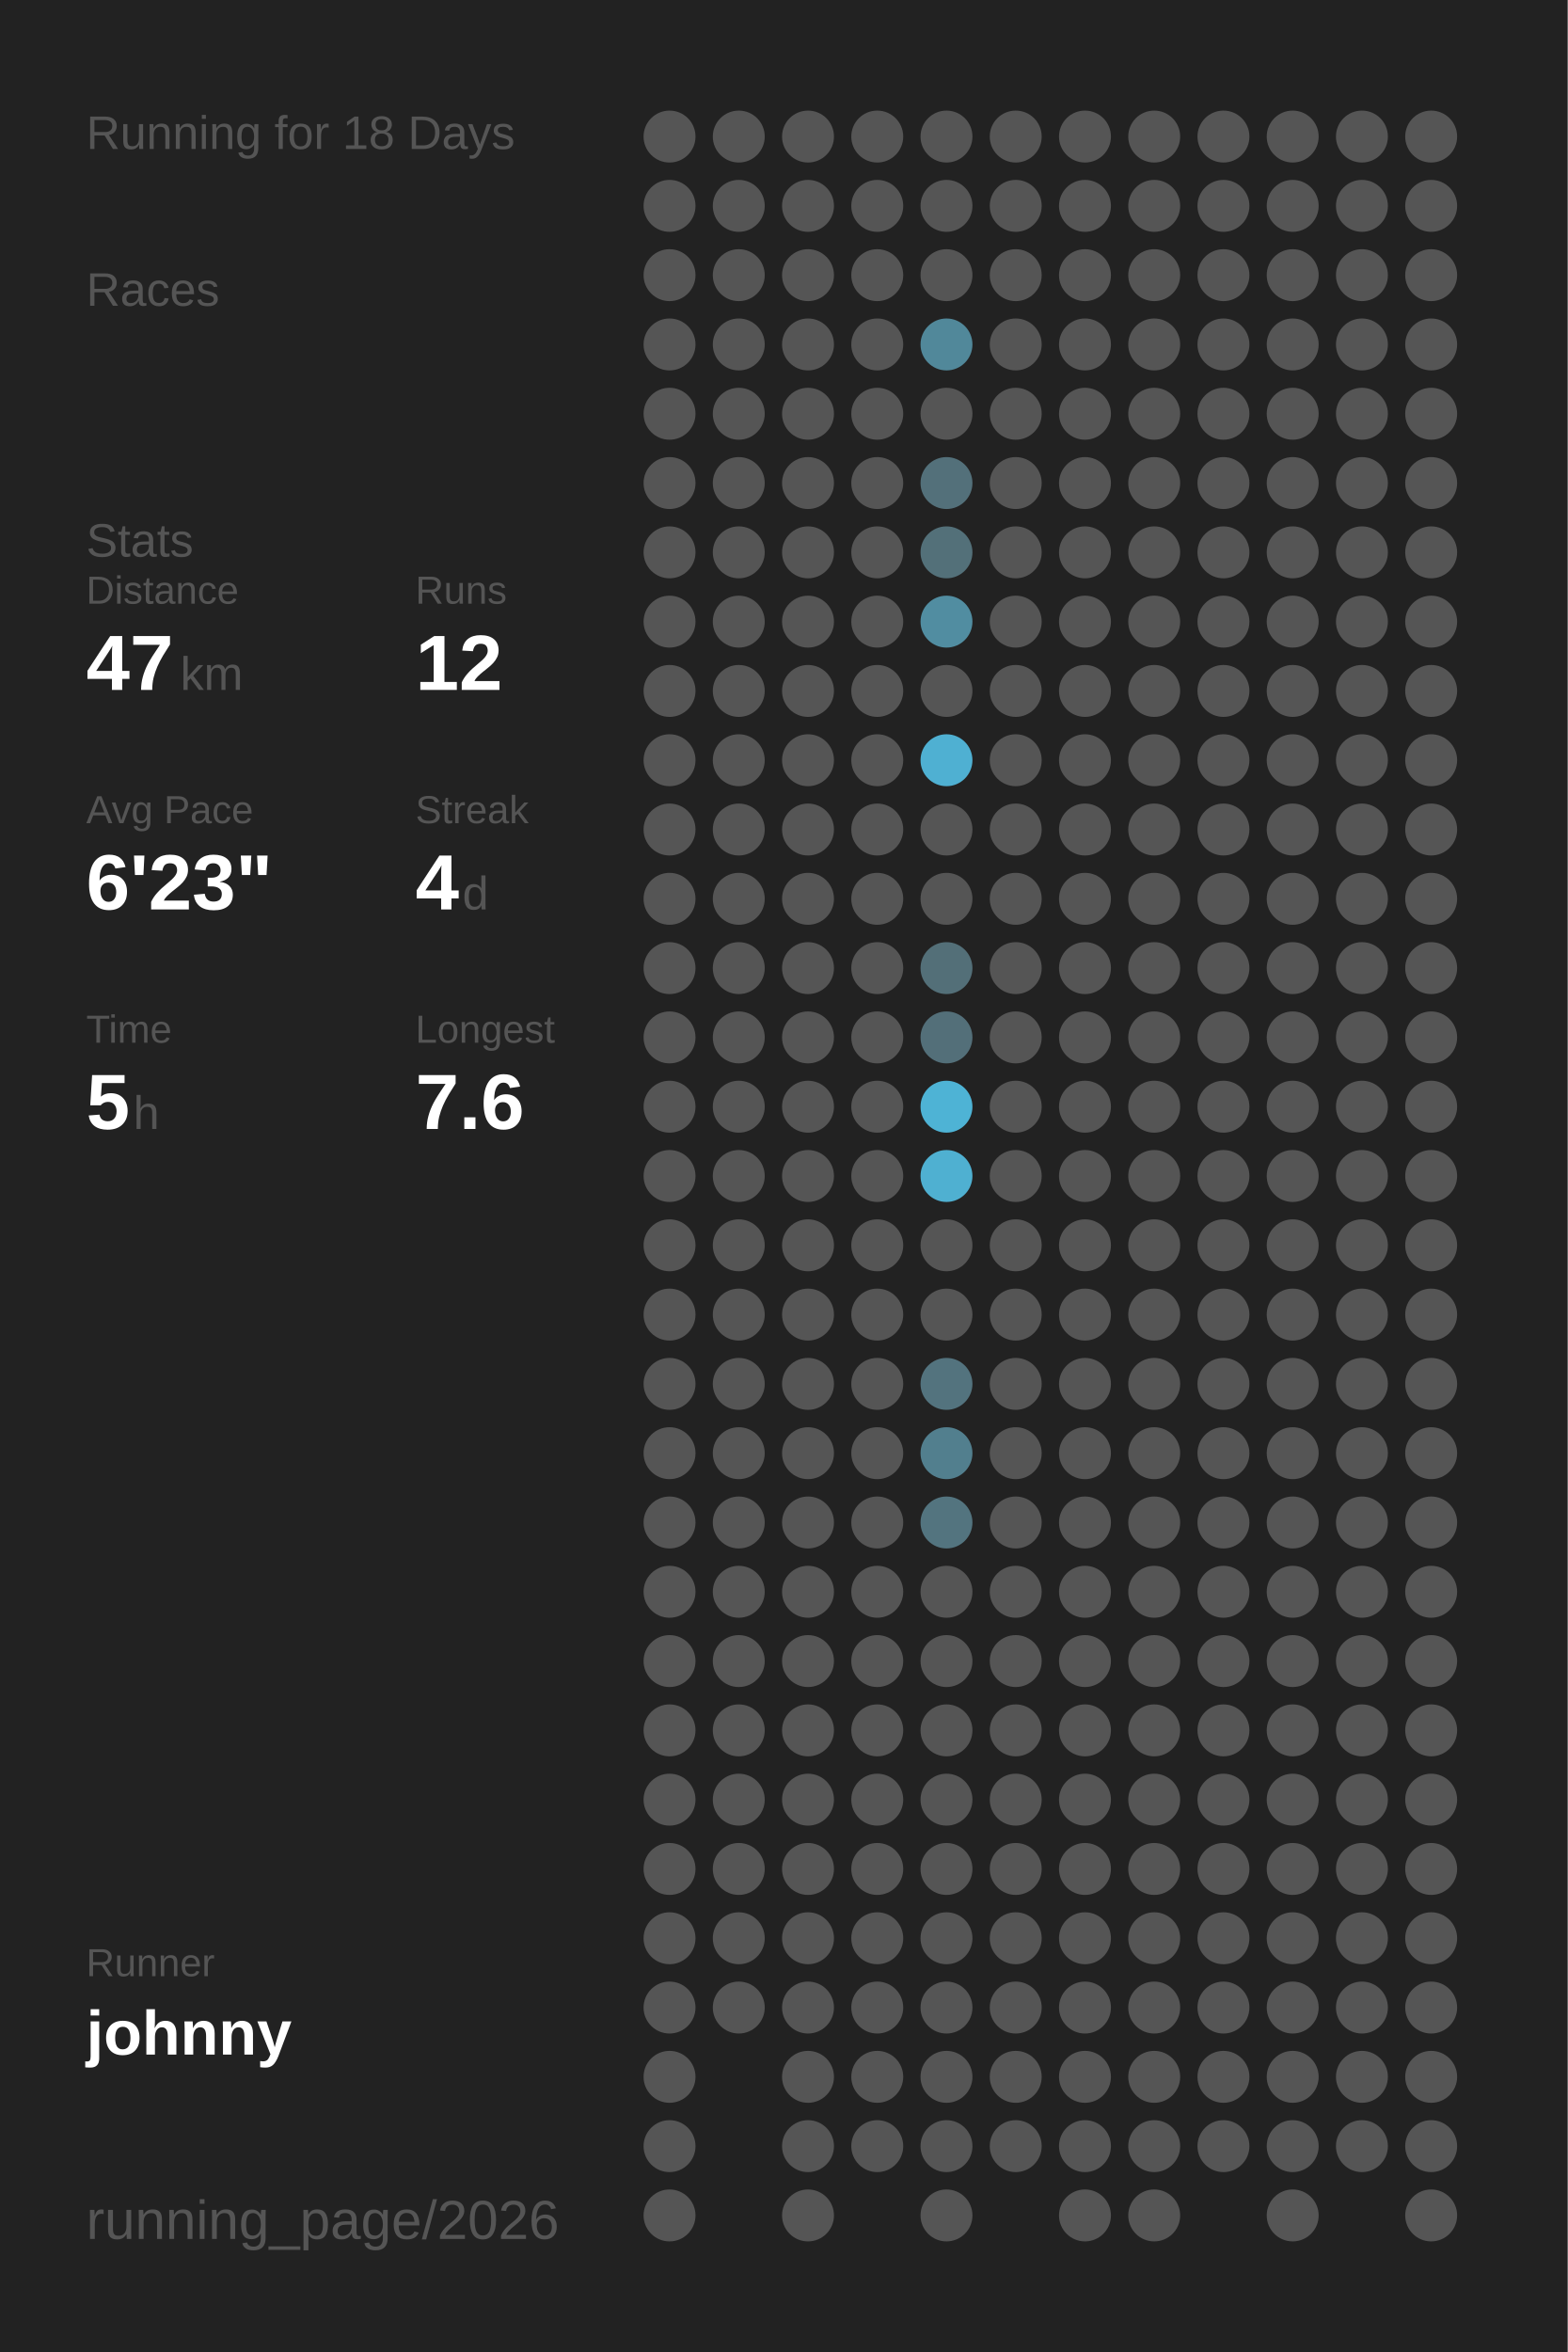
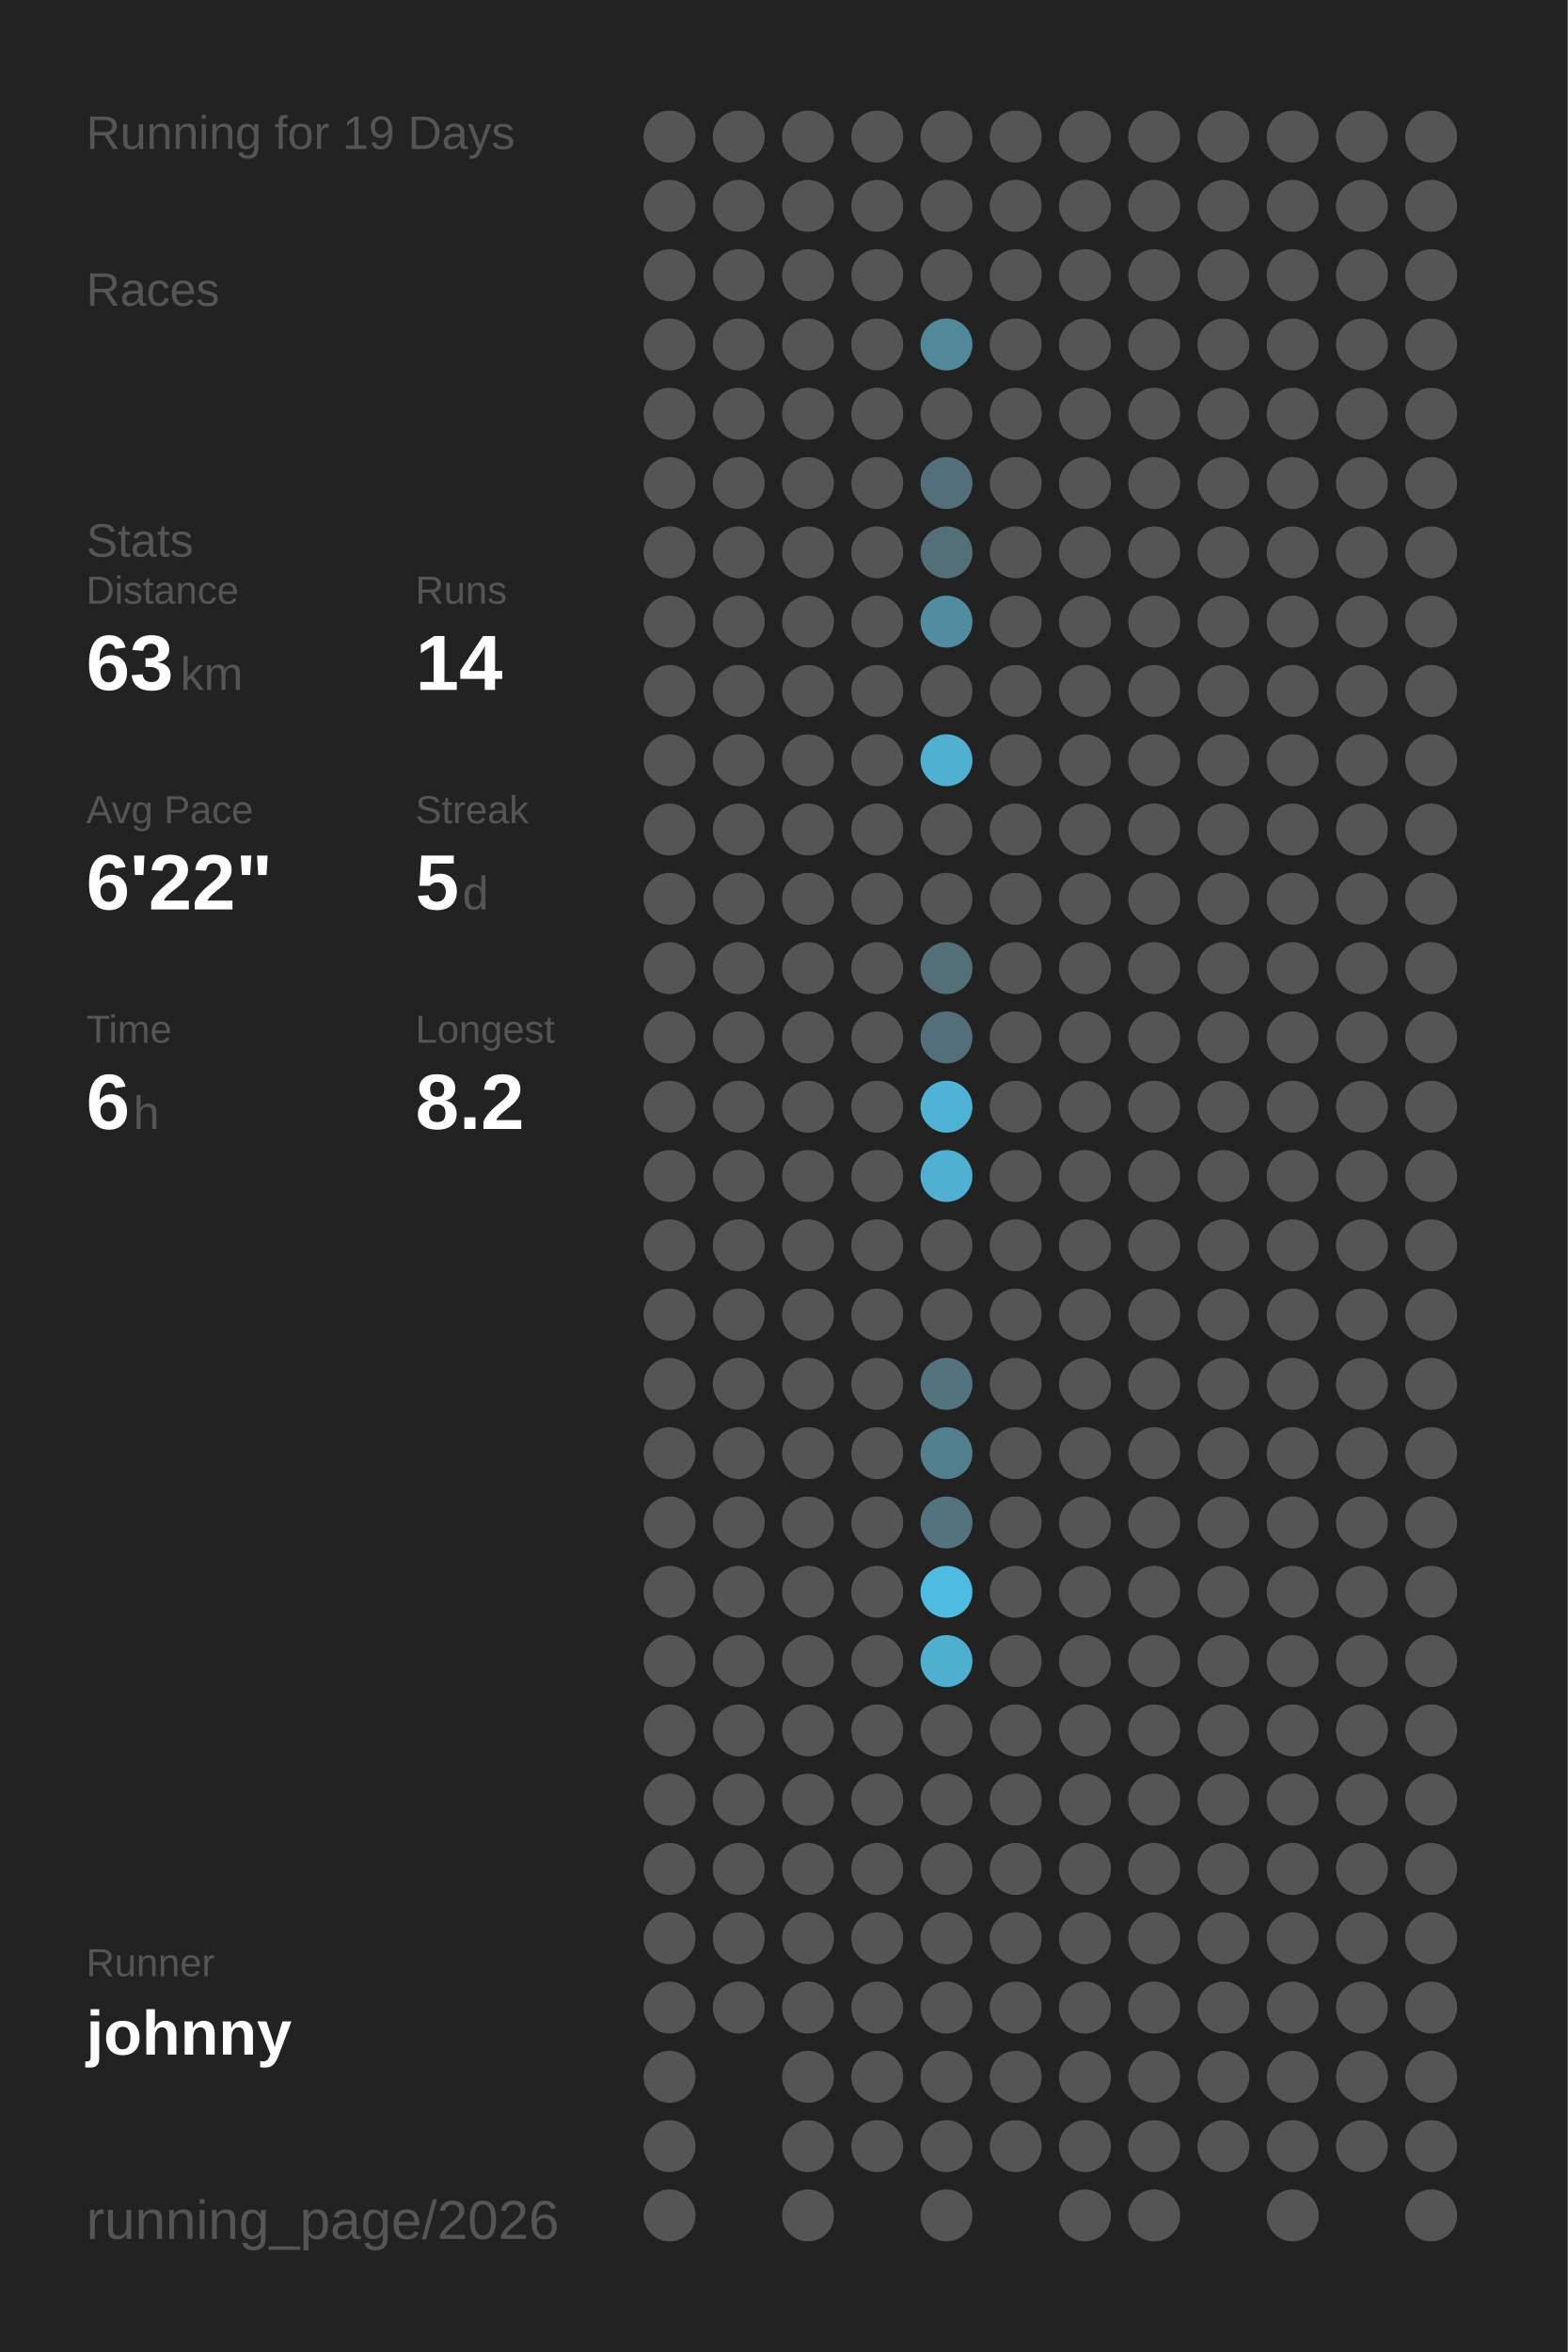
<svg xmlns="http://www.w3.org/2000/svg" baseProfile="full" height="300mm" version="1.1" viewBox="0,0,200,300" width="200mm">
  <defs />
  <rect fill="#222222" height="300" width="200" x="0" y="0" />
-   <text fill="#555555" style="font-size:6px; font-family:Arial;" x="11" y="19">Running for 18 Days</text>
+   <text fill="#555555" style="font-size:6px; font-family:Arial;" x="11" y="19">Running for 19 Days</text>
  <text fill="#555555" style="font-size:6px; font-family:Arial;" x="11" y="39">Races</text>
  <text fill="#555555" style="font-size:6px; font-family:Arial;" x="11" y="71">Stats</text>
  <text fill="#555555" style="font-size:5px; font-family:Arial;" x="11" y="77">Distance</text>
-   <text fill="#FFFFFF" style="font-size:10px; font-family:Arial; font-weight:bold;" x="11" y="88">47</text>
+   <text fill="#FFFFFF" style="font-size:10px; font-family:Arial; font-weight:bold;" x="11" y="88">63</text>
  <text fill="#555555" style="font-size:6px; font-family:Arial;" x="23" y="88">km</text>
  <text fill="#555555" style="font-size:5px; font-family:Arial;" x="53" y="77">Runs</text>
-   <text fill="#FFFFFF" style="font-size:10px; font-family:Arial; font-weight:bold;" x="53" y="88">12</text>
+   <text fill="#FFFFFF" style="font-size:10px; font-family:Arial; font-weight:bold;" x="53" y="88">14</text>
  <text fill="#555555" style="font-size:5px; font-family:Arial;" x="11" y="105">Avg Pace</text>
-   <text fill="#FFFFFF" style="font-size:10px; font-family:Arial; font-weight:bold;" x="11" y="116">6'23"</text>
+   <text fill="#FFFFFF" style="font-size:10px; font-family:Arial; font-weight:bold;" x="11" y="116">6'22"</text>
  <text fill="#555555" style="font-size:5px; font-family:Arial;" x="53" y="105">Streak</text>
-   <text fill="#FFFFFF" style="font-size:10px; font-family:Arial; font-weight:bold;" x="53" y="116">4</text>
+   <text fill="#FFFFFF" style="font-size:10px; font-family:Arial; font-weight:bold;" x="53" y="116">5</text>
  <text fill="#555555" style="font-size:6px; font-family:Arial;" x="59" y="116">d</text>
  <text fill="#555555" style="font-size:5px; font-family:Arial;" x="11" y="133">Time</text>
-   <text fill="#FFFFFF" style="font-size:10px; font-family:Arial; font-weight:bold;" x="11" y="144">5</text>
+   <text fill="#FFFFFF" style="font-size:10px; font-family:Arial; font-weight:bold;" x="11" y="144">6</text>
  <text fill="#555555" style="font-size:6px; font-family:Arial;" x="17" y="144">h</text>
  <text fill="#555555" style="font-size:5px; font-family:Arial;" x="53" y="133">Longest</text>
-   <text fill="#FFFFFF" style="font-size:10px; font-family:Arial; font-weight:bold;" x="53" y="144">7.6</text>
+   <text fill="#FFFFFF" style="font-size:10px; font-family:Arial; font-weight:bold;" x="53" y="144">8.2</text>
  <text fill="#555555" style="font-size:5px; font-family:Arial;" x="11" y="252.065">Runner</text>
  <text fill="#FFFFFF" style="font-size:8px; font-family:Arial; font-weight:bold;" x="11" y="262.065">johnny</text>
  <text fill="#555555" style="font-size:7px; font-family:Arial;" x="11" y="285.581">running_page/2026</text>
  <circle cx="85.417" cy="17.419" fill="#555555" r="3.312" />
  <circle cx="85.417" cy="26.258" fill="#555555" r="3.312" />
  <circle cx="85.417" cy="35.097" fill="#555555" r="3.312" />
  <circle cx="85.417" cy="43.935" fill="#555555" r="3.312" />
  <circle cx="85.417" cy="52.774" fill="#555555" r="3.312" />
  <circle cx="85.417" cy="61.613" fill="#555555" r="3.312" />
  <circle cx="85.417" cy="70.452" fill="#555555" r="3.312" />
  <circle cx="85.417" cy="79.29" fill="#555555" r="3.312" />
  <circle cx="85.417" cy="88.129" fill="#555555" r="3.312" />
  <circle cx="85.417" cy="96.968" fill="#555555" r="3.312" />
  <circle cx="85.417" cy="105.806" fill="#555555" r="3.312" />
  <circle cx="85.417" cy="114.645" fill="#555555" r="3.312" />
  <circle cx="85.417" cy="123.484" fill="#555555" r="3.312" />
  <circle cx="85.417" cy="132.323" fill="#555555" r="3.312" />
  <circle cx="85.417" cy="141.161" fill="#555555" r="3.312" />
  <circle cx="85.417" cy="150" fill="#555555" r="3.312" />
  <circle cx="85.417" cy="158.839" fill="#555555" r="3.312" />
  <circle cx="85.417" cy="167.677" fill="#555555" r="3.312" />
  <circle cx="85.417" cy="176.516" fill="#555555" r="3.312" />
  <circle cx="85.417" cy="185.355" fill="#555555" r="3.312" />
  <circle cx="85.417" cy="194.194" fill="#555555" r="3.312" />
  <circle cx="85.417" cy="203.032" fill="#555555" r="3.312" />
  <circle cx="85.417" cy="211.871" fill="#555555" r="3.312" />
  <circle cx="85.417" cy="220.71" fill="#555555" r="3.312" />
  <circle cx="85.417" cy="229.548" fill="#555555" r="3.312" />
  <circle cx="85.417" cy="238.387" fill="#555555" r="3.312" />
  <circle cx="85.417" cy="247.226" fill="#555555" r="3.312" />
  <circle cx="85.417" cy="256.065" fill="#555555" r="3.312" />
  <circle cx="85.417" cy="264.903" fill="#555555" r="3.312" />
  <circle cx="85.417" cy="273.742" fill="#555555" r="3.312" />
  <circle cx="85.417" cy="282.581" fill="#555555" r="3.312" />
  <circle cx="94.25" cy="17.419" fill="#555555" r="3.312" />
  <circle cx="94.25" cy="26.258" fill="#555555" r="3.312" />
  <circle cx="94.25" cy="35.097" fill="#555555" r="3.312" />
  <circle cx="94.25" cy="43.935" fill="#555555" r="3.312" />
  <circle cx="94.25" cy="52.774" fill="#555555" r="3.312" />
  <circle cx="94.25" cy="61.613" fill="#555555" r="3.312" />
  <circle cx="94.25" cy="70.452" fill="#555555" r="3.312" />
  <circle cx="94.25" cy="79.29" fill="#555555" r="3.312" />
  <circle cx="94.25" cy="88.129" fill="#555555" r="3.312" />
  <circle cx="94.25" cy="96.968" fill="#555555" r="3.312" />
  <circle cx="94.25" cy="105.806" fill="#555555" r="3.312" />
  <circle cx="94.25" cy="114.645" fill="#555555" r="3.312" />
  <circle cx="94.25" cy="123.484" fill="#555555" r="3.312" />
  <circle cx="94.25" cy="132.323" fill="#555555" r="3.312" />
  <circle cx="94.25" cy="141.161" fill="#555555" r="3.312" />
  <circle cx="94.25" cy="150" fill="#555555" r="3.312" />
  <circle cx="94.25" cy="158.839" fill="#555555" r="3.312" />
  <circle cx="94.25" cy="167.677" fill="#555555" r="3.312" />
  <circle cx="94.25" cy="176.516" fill="#555555" r="3.312" />
  <circle cx="94.25" cy="185.355" fill="#555555" r="3.312" />
  <circle cx="94.25" cy="194.194" fill="#555555" r="3.312" />
  <circle cx="94.25" cy="203.032" fill="#555555" r="3.312" />
  <circle cx="94.25" cy="211.871" fill="#555555" r="3.312" />
  <circle cx="94.25" cy="220.71" fill="#555555" r="3.312" />
  <circle cx="94.25" cy="229.548" fill="#555555" r="3.312" />
  <circle cx="94.25" cy="238.387" fill="#555555" r="3.312" />
  <circle cx="94.25" cy="247.226" fill="#555555" r="3.312" />
  <circle cx="94.25" cy="256.065" fill="#555555" r="3.312" />
  <circle cx="103.083" cy="17.419" fill="#555555" r="3.312" />
  <circle cx="103.083" cy="26.258" fill="#555555" r="3.312" />
  <circle cx="103.083" cy="35.097" fill="#555555" r="3.312" />
  <circle cx="103.083" cy="43.935" fill="#555555" r="3.312" />
  <circle cx="103.083" cy="52.774" fill="#555555" r="3.312" />
  <circle cx="103.083" cy="61.613" fill="#555555" r="3.312" />
  <circle cx="103.083" cy="70.452" fill="#555555" r="3.312" />
  <circle cx="103.083" cy="79.29" fill="#555555" r="3.312" />
  <circle cx="103.083" cy="88.129" fill="#555555" r="3.312" />
  <circle cx="103.083" cy="96.968" fill="#555555" r="3.312" />
  <circle cx="103.083" cy="105.806" fill="#555555" r="3.312" />
  <circle cx="103.083" cy="114.645" fill="#555555" r="3.312" />
  <circle cx="103.083" cy="123.484" fill="#555555" r="3.312" />
  <circle cx="103.083" cy="132.323" fill="#555555" r="3.312" />
  <circle cx="103.083" cy="141.161" fill="#555555" r="3.312" />
  <circle cx="103.083" cy="150" fill="#555555" r="3.312" />
  <circle cx="103.083" cy="158.839" fill="#555555" r="3.312" />
  <circle cx="103.083" cy="167.677" fill="#555555" r="3.312" />
  <circle cx="103.083" cy="176.516" fill="#555555" r="3.312" />
  <circle cx="103.083" cy="185.355" fill="#555555" r="3.312" />
  <circle cx="103.083" cy="194.194" fill="#555555" r="3.312" />
  <circle cx="103.083" cy="203.032" fill="#555555" r="3.312" />
  <circle cx="103.083" cy="211.871" fill="#555555" r="3.312" />
  <circle cx="103.083" cy="220.71" fill="#555555" r="3.312" />
  <circle cx="103.083" cy="229.548" fill="#555555" r="3.312" />
  <circle cx="103.083" cy="238.387" fill="#555555" r="3.312" />
  <circle cx="103.083" cy="247.226" fill="#555555" r="3.312" />
  <circle cx="103.083" cy="256.065" fill="#555555" r="3.312" />
  <circle cx="103.083" cy="264.903" fill="#555555" r="3.312" />
  <circle cx="103.083" cy="273.742" fill="#555555" r="3.312" />
  <circle cx="103.083" cy="282.581" fill="#555555" r="3.312" />
  <circle cx="111.917" cy="17.419" fill="#555555" r="3.312" />
  <circle cx="111.917" cy="26.258" fill="#555555" r="3.312" />
  <circle cx="111.917" cy="35.097" fill="#555555" r="3.312" />
  <circle cx="111.917" cy="43.935" fill="#555555" r="3.312" />
  <circle cx="111.917" cy="52.774" fill="#555555" r="3.312" />
  <circle cx="111.917" cy="61.613" fill="#555555" r="3.312" />
  <circle cx="111.917" cy="70.452" fill="#555555" r="3.312" />
  <circle cx="111.917" cy="79.29" fill="#555555" r="3.312" />
  <circle cx="111.917" cy="88.129" fill="#555555" r="3.312" />
  <circle cx="111.917" cy="96.968" fill="#555555" r="3.312" />
  <circle cx="111.917" cy="105.806" fill="#555555" r="3.312" />
  <circle cx="111.917" cy="114.645" fill="#555555" r="3.312" />
  <circle cx="111.917" cy="123.484" fill="#555555" r="3.312" />
  <circle cx="111.917" cy="132.323" fill="#555555" r="3.312" />
  <circle cx="111.917" cy="141.161" fill="#555555" r="3.312" />
  <circle cx="111.917" cy="150" fill="#555555" r="3.312" />
  <circle cx="111.917" cy="158.839" fill="#555555" r="3.312" />
  <circle cx="111.917" cy="167.677" fill="#555555" r="3.312" />
  <circle cx="111.917" cy="176.516" fill="#555555" r="3.312" />
  <circle cx="111.917" cy="185.355" fill="#555555" r="3.312" />
  <circle cx="111.917" cy="194.194" fill="#555555" r="3.312" />
  <circle cx="111.917" cy="203.032" fill="#555555" r="3.312" />
  <circle cx="111.917" cy="211.871" fill="#555555" r="3.312" />
  <circle cx="111.917" cy="220.71" fill="#555555" r="3.312" />
  <circle cx="111.917" cy="229.548" fill="#555555" r="3.312" />
  <circle cx="111.917" cy="238.387" fill="#555555" r="3.312" />
  <circle cx="111.917" cy="247.226" fill="#555555" r="3.312" />
  <circle cx="111.917" cy="256.065" fill="#555555" r="3.312" />
  <circle cx="111.917" cy="264.903" fill="#555555" r="3.312" />
  <circle cx="111.917" cy="273.742" fill="#555555" r="3.312" />
  <circle cx="120.75" cy="17.419" fill="#555555" r="3.312" />
  <circle cx="120.75" cy="26.258" fill="#555555" r="3.312" />
  <circle cx="120.75" cy="35.097" fill="#555555" r="3.312" />
  <circle cx="120.75" cy="43.935" fill="#51889a" r="3.312" />
  <circle cx="120.75" cy="52.774" fill="#555555" r="3.312" />
  <circle cx="120.75" cy="61.613" fill="#53707a" r="3.312" />
  <circle cx="120.75" cy="70.452" fill="#537079" r="3.312" />
  <circle cx="120.75" cy="79.29" fill="#518da1" r="3.312" />
  <circle cx="120.75" cy="88.129" fill="#555555" r="3.312" />
  <circle cx="120.75" cy="96.968" fill="#4fb0d2" r="3.312" />
  <circle cx="120.75" cy="105.806" fill="#555555" r="3.312" />
  <circle cx="120.75" cy="114.645" fill="#555555" r="3.312" />
  <circle cx="120.75" cy="123.484" fill="#536f78" r="3.312" />
  <circle cx="120.75" cy="132.323" fill="#536f79" r="3.312" />
  <circle cx="120.75" cy="141.161" fill="#4eb3d5" r="3.312" />
  <circle cx="120.75" cy="150" fill="#4fb0d1" r="3.312" />
  <circle cx="120.75" cy="158.839" fill="#555555" r="3.312" />
  <circle cx="120.75" cy="167.677" fill="#555555" r="3.312" />
  <circle cx="120.75" cy="176.516" fill="#53737e" r="3.312" />
  <circle cx="120.75" cy="185.355" fill="#527f8e" r="3.312" />
  <circle cx="120.75" cy="194.194" fill="#53747f" r="3.312" />
-   <circle cx="120.75" cy="203.032" fill="#555555" r="3.312" />
-   <circle cx="120.75" cy="211.871" fill="#555555" r="3.312" />
+   <circle cx="120.75" cy="203.032" fill="#4ebbe0" r="3.312" />
+   <circle cx="120.75" cy="211.871" fill="#4fafcf" r="3.312" />
  <circle cx="120.75" cy="220.71" fill="#555555" r="3.312" />
  <circle cx="120.75" cy="229.548" fill="#555555" r="3.312" />
  <circle cx="120.75" cy="238.387" fill="#555555" r="3.312" />
  <circle cx="120.75" cy="247.226" fill="#555555" r="3.312" />
  <circle cx="120.75" cy="256.065" fill="#555555" r="3.312" />
  <circle cx="120.75" cy="264.903" fill="#555555" r="3.312" />
  <circle cx="120.75" cy="273.742" fill="#555555" r="3.312" />
  <circle cx="120.75" cy="282.581" fill="#555555" r="3.312" />
  <circle cx="129.583" cy="17.419" fill="#555555" r="3.312" />
  <circle cx="129.583" cy="26.258" fill="#555555" r="3.312" />
  <circle cx="129.583" cy="35.097" fill="#555555" r="3.312" />
  <circle cx="129.583" cy="43.935" fill="#555555" r="3.312" />
  <circle cx="129.583" cy="52.774" fill="#555555" r="3.312" />
  <circle cx="129.583" cy="61.613" fill="#555555" r="3.312" />
  <circle cx="129.583" cy="70.452" fill="#555555" r="3.312" />
  <circle cx="129.583" cy="79.29" fill="#555555" r="3.312" />
  <circle cx="129.583" cy="88.129" fill="#555555" r="3.312" />
  <circle cx="129.583" cy="96.968" fill="#555555" r="3.312" />
  <circle cx="129.583" cy="105.806" fill="#555555" r="3.312" />
  <circle cx="129.583" cy="114.645" fill="#555555" r="3.312" />
  <circle cx="129.583" cy="123.484" fill="#555555" r="3.312" />
  <circle cx="129.583" cy="132.323" fill="#555555" r="3.312" />
  <circle cx="129.583" cy="141.161" fill="#555555" r="3.312" />
  <circle cx="129.583" cy="150" fill="#555555" r="3.312" />
  <circle cx="129.583" cy="158.839" fill="#555555" r="3.312" />
  <circle cx="129.583" cy="167.677" fill="#555555" r="3.312" />
  <circle cx="129.583" cy="176.516" fill="#555555" r="3.312" />
  <circle cx="129.583" cy="185.355" fill="#555555" r="3.312" />
  <circle cx="129.583" cy="194.194" fill="#555555" r="3.312" />
  <circle cx="129.583" cy="203.032" fill="#555555" r="3.312" />
  <circle cx="129.583" cy="211.871" fill="#555555" r="3.312" />
  <circle cx="129.583" cy="220.71" fill="#555555" r="3.312" />
  <circle cx="129.583" cy="229.548" fill="#555555" r="3.312" />
  <circle cx="129.583" cy="238.387" fill="#555555" r="3.312" />
  <circle cx="129.583" cy="247.226" fill="#555555" r="3.312" />
  <circle cx="129.583" cy="256.065" fill="#555555" r="3.312" />
  <circle cx="129.583" cy="264.903" fill="#555555" r="3.312" />
  <circle cx="129.583" cy="273.742" fill="#555555" r="3.312" />
  <circle cx="138.417" cy="17.419" fill="#555555" r="3.312" />
  <circle cx="138.417" cy="26.258" fill="#555555" r="3.312" />
  <circle cx="138.417" cy="35.097" fill="#555555" r="3.312" />
  <circle cx="138.417" cy="43.935" fill="#555555" r="3.312" />
  <circle cx="138.417" cy="52.774" fill="#555555" r="3.312" />
  <circle cx="138.417" cy="61.613" fill="#555555" r="3.312" />
  <circle cx="138.417" cy="70.452" fill="#555555" r="3.312" />
  <circle cx="138.417" cy="79.29" fill="#555555" r="3.312" />
  <circle cx="138.417" cy="88.129" fill="#555555" r="3.312" />
  <circle cx="138.417" cy="96.968" fill="#555555" r="3.312" />
  <circle cx="138.417" cy="105.806" fill="#555555" r="3.312" />
  <circle cx="138.417" cy="114.645" fill="#555555" r="3.312" />
  <circle cx="138.417" cy="123.484" fill="#555555" r="3.312" />
  <circle cx="138.417" cy="132.323" fill="#555555" r="3.312" />
  <circle cx="138.417" cy="141.161" fill="#555555" r="3.312" />
  <circle cx="138.417" cy="150" fill="#555555" r="3.312" />
  <circle cx="138.417" cy="158.839" fill="#555555" r="3.312" />
  <circle cx="138.417" cy="167.677" fill="#555555" r="3.312" />
  <circle cx="138.417" cy="176.516" fill="#555555" r="3.312" />
  <circle cx="138.417" cy="185.355" fill="#555555" r="3.312" />
  <circle cx="138.417" cy="194.194" fill="#555555" r="3.312" />
  <circle cx="138.417" cy="203.032" fill="#555555" r="3.312" />
  <circle cx="138.417" cy="211.871" fill="#555555" r="3.312" />
  <circle cx="138.417" cy="220.71" fill="#555555" r="3.312" />
  <circle cx="138.417" cy="229.548" fill="#555555" r="3.312" />
  <circle cx="138.417" cy="238.387" fill="#555555" r="3.312" />
  <circle cx="138.417" cy="247.226" fill="#555555" r="3.312" />
  <circle cx="138.417" cy="256.065" fill="#555555" r="3.312" />
  <circle cx="138.417" cy="264.903" fill="#555555" r="3.312" />
  <circle cx="138.417" cy="273.742" fill="#555555" r="3.312" />
  <circle cx="138.417" cy="282.581" fill="#555555" r="3.312" />
  <circle cx="147.25" cy="17.419" fill="#555555" r="3.312" />
  <circle cx="147.25" cy="26.258" fill="#555555" r="3.312" />
  <circle cx="147.25" cy="35.097" fill="#555555" r="3.312" />
  <circle cx="147.25" cy="43.935" fill="#555555" r="3.312" />
  <circle cx="147.25" cy="52.774" fill="#555555" r="3.312" />
  <circle cx="147.25" cy="61.613" fill="#555555" r="3.312" />
  <circle cx="147.25" cy="70.452" fill="#555555" r="3.312" />
  <circle cx="147.25" cy="79.29" fill="#555555" r="3.312" />
  <circle cx="147.25" cy="88.129" fill="#555555" r="3.312" />
  <circle cx="147.25" cy="96.968" fill="#555555" r="3.312" />
  <circle cx="147.25" cy="105.806" fill="#555555" r="3.312" />
  <circle cx="147.25" cy="114.645" fill="#555555" r="3.312" />
  <circle cx="147.25" cy="123.484" fill="#555555" r="3.312" />
  <circle cx="147.25" cy="132.323" fill="#555555" r="3.312" />
  <circle cx="147.25" cy="141.161" fill="#555555" r="3.312" />
  <circle cx="147.25" cy="150" fill="#555555" r="3.312" />
  <circle cx="147.25" cy="158.839" fill="#555555" r="3.312" />
  <circle cx="147.25" cy="167.677" fill="#555555" r="3.312" />
  <circle cx="147.25" cy="176.516" fill="#555555" r="3.312" />
  <circle cx="147.25" cy="185.355" fill="#555555" r="3.312" />
  <circle cx="147.25" cy="194.194" fill="#555555" r="3.312" />
  <circle cx="147.25" cy="203.032" fill="#555555" r="3.312" />
  <circle cx="147.25" cy="211.871" fill="#555555" r="3.312" />
  <circle cx="147.25" cy="220.71" fill="#555555" r="3.312" />
  <circle cx="147.25" cy="229.548" fill="#555555" r="3.312" />
  <circle cx="147.25" cy="238.387" fill="#555555" r="3.312" />
  <circle cx="147.25" cy="247.226" fill="#555555" r="3.312" />
  <circle cx="147.25" cy="256.065" fill="#555555" r="3.312" />
  <circle cx="147.25" cy="264.903" fill="#555555" r="3.312" />
  <circle cx="147.25" cy="273.742" fill="#555555" r="3.312" />
  <circle cx="147.25" cy="282.581" fill="#555555" r="3.312" />
  <circle cx="156.083" cy="17.419" fill="#555555" r="3.312" />
  <circle cx="156.083" cy="26.258" fill="#555555" r="3.312" />
  <circle cx="156.083" cy="35.097" fill="#555555" r="3.312" />
  <circle cx="156.083" cy="43.935" fill="#555555" r="3.312" />
  <circle cx="156.083" cy="52.774" fill="#555555" r="3.312" />
  <circle cx="156.083" cy="61.613" fill="#555555" r="3.312" />
  <circle cx="156.083" cy="70.452" fill="#555555" r="3.312" />
  <circle cx="156.083" cy="79.29" fill="#555555" r="3.312" />
  <circle cx="156.083" cy="88.129" fill="#555555" r="3.312" />
  <circle cx="156.083" cy="96.968" fill="#555555" r="3.312" />
  <circle cx="156.083" cy="105.806" fill="#555555" r="3.312" />
  <circle cx="156.083" cy="114.645" fill="#555555" r="3.312" />
  <circle cx="156.083" cy="123.484" fill="#555555" r="3.312" />
  <circle cx="156.083" cy="132.323" fill="#555555" r="3.312" />
  <circle cx="156.083" cy="141.161" fill="#555555" r="3.312" />
  <circle cx="156.083" cy="150" fill="#555555" r="3.312" />
  <circle cx="156.083" cy="158.839" fill="#555555" r="3.312" />
  <circle cx="156.083" cy="167.677" fill="#555555" r="3.312" />
  <circle cx="156.083" cy="176.516" fill="#555555" r="3.312" />
  <circle cx="156.083" cy="185.355" fill="#555555" r="3.312" />
  <circle cx="156.083" cy="194.194" fill="#555555" r="3.312" />
  <circle cx="156.083" cy="203.032" fill="#555555" r="3.312" />
  <circle cx="156.083" cy="211.871" fill="#555555" r="3.312" />
  <circle cx="156.083" cy="220.71" fill="#555555" r="3.312" />
  <circle cx="156.083" cy="229.548" fill="#555555" r="3.312" />
  <circle cx="156.083" cy="238.387" fill="#555555" r="3.312" />
  <circle cx="156.083" cy="247.226" fill="#555555" r="3.312" />
  <circle cx="156.083" cy="256.065" fill="#555555" r="3.312" />
  <circle cx="156.083" cy="264.903" fill="#555555" r="3.312" />
  <circle cx="156.083" cy="273.742" fill="#555555" r="3.312" />
  <circle cx="164.917" cy="17.419" fill="#555555" r="3.312" />
  <circle cx="164.917" cy="26.258" fill="#555555" r="3.312" />
  <circle cx="164.917" cy="35.097" fill="#555555" r="3.312" />
  <circle cx="164.917" cy="43.935" fill="#555555" r="3.312" />
  <circle cx="164.917" cy="52.774" fill="#555555" r="3.312" />
  <circle cx="164.917" cy="61.613" fill="#555555" r="3.312" />
  <circle cx="164.917" cy="70.452" fill="#555555" r="3.312" />
  <circle cx="164.917" cy="79.29" fill="#555555" r="3.312" />
  <circle cx="164.917" cy="88.129" fill="#555555" r="3.312" />
  <circle cx="164.917" cy="96.968" fill="#555555" r="3.312" />
  <circle cx="164.917" cy="105.806" fill="#555555" r="3.312" />
  <circle cx="164.917" cy="114.645" fill="#555555" r="3.312" />
  <circle cx="164.917" cy="123.484" fill="#555555" r="3.312" />
  <circle cx="164.917" cy="132.323" fill="#555555" r="3.312" />
  <circle cx="164.917" cy="141.161" fill="#555555" r="3.312" />
  <circle cx="164.917" cy="150" fill="#555555" r="3.312" />
  <circle cx="164.917" cy="158.839" fill="#555555" r="3.312" />
  <circle cx="164.917" cy="167.677" fill="#555555" r="3.312" />
  <circle cx="164.917" cy="176.516" fill="#555555" r="3.312" />
  <circle cx="164.917" cy="185.355" fill="#555555" r="3.312" />
  <circle cx="164.917" cy="194.194" fill="#555555" r="3.312" />
  <circle cx="164.917" cy="203.032" fill="#555555" r="3.312" />
  <circle cx="164.917" cy="211.871" fill="#555555" r="3.312" />
  <circle cx="164.917" cy="220.71" fill="#555555" r="3.312" />
  <circle cx="164.917" cy="229.548" fill="#555555" r="3.312" />
  <circle cx="164.917" cy="238.387" fill="#555555" r="3.312" />
  <circle cx="164.917" cy="247.226" fill="#555555" r="3.312" />
  <circle cx="164.917" cy="256.065" fill="#555555" r="3.312" />
  <circle cx="164.917" cy="264.903" fill="#555555" r="3.312" />
  <circle cx="164.917" cy="273.742" fill="#555555" r="3.312" />
  <circle cx="164.917" cy="282.581" fill="#555555" r="3.312" />
  <circle cx="173.75" cy="17.419" fill="#555555" r="3.312" />
  <circle cx="173.75" cy="26.258" fill="#555555" r="3.312" />
  <circle cx="173.75" cy="35.097" fill="#555555" r="3.312" />
  <circle cx="173.75" cy="43.935" fill="#555555" r="3.312" />
  <circle cx="173.75" cy="52.774" fill="#555555" r="3.312" />
  <circle cx="173.75" cy="61.613" fill="#555555" r="3.312" />
  <circle cx="173.75" cy="70.452" fill="#555555" r="3.312" />
  <circle cx="173.75" cy="79.29" fill="#555555" r="3.312" />
  <circle cx="173.75" cy="88.129" fill="#555555" r="3.312" />
  <circle cx="173.75" cy="96.968" fill="#555555" r="3.312" />
  <circle cx="173.75" cy="105.806" fill="#555555" r="3.312" />
  <circle cx="173.75" cy="114.645" fill="#555555" r="3.312" />
  <circle cx="173.75" cy="123.484" fill="#555555" r="3.312" />
  <circle cx="173.75" cy="132.323" fill="#555555" r="3.312" />
  <circle cx="173.75" cy="141.161" fill="#555555" r="3.312" />
  <circle cx="173.75" cy="150" fill="#555555" r="3.312" />
  <circle cx="173.75" cy="158.839" fill="#555555" r="3.312" />
  <circle cx="173.75" cy="167.677" fill="#555555" r="3.312" />
  <circle cx="173.75" cy="176.516" fill="#555555" r="3.312" />
  <circle cx="173.75" cy="185.355" fill="#555555" r="3.312" />
  <circle cx="173.75" cy="194.194" fill="#555555" r="3.312" />
  <circle cx="173.75" cy="203.032" fill="#555555" r="3.312" />
  <circle cx="173.75" cy="211.871" fill="#555555" r="3.312" />
  <circle cx="173.75" cy="220.71" fill="#555555" r="3.312" />
  <circle cx="173.75" cy="229.548" fill="#555555" r="3.312" />
  <circle cx="173.75" cy="238.387" fill="#555555" r="3.312" />
  <circle cx="173.75" cy="247.226" fill="#555555" r="3.312" />
  <circle cx="173.75" cy="256.065" fill="#555555" r="3.312" />
  <circle cx="173.75" cy="264.903" fill="#555555" r="3.312" />
  <circle cx="173.75" cy="273.742" fill="#555555" r="3.312" />
  <circle cx="182.583" cy="17.419" fill="#555555" r="3.312" />
  <circle cx="182.583" cy="26.258" fill="#555555" r="3.312" />
  <circle cx="182.583" cy="35.097" fill="#555555" r="3.312" />
  <circle cx="182.583" cy="43.935" fill="#555555" r="3.312" />
  <circle cx="182.583" cy="52.774" fill="#555555" r="3.312" />
  <circle cx="182.583" cy="61.613" fill="#555555" r="3.312" />
  <circle cx="182.583" cy="70.452" fill="#555555" r="3.312" />
  <circle cx="182.583" cy="79.29" fill="#555555" r="3.312" />
  <circle cx="182.583" cy="88.129" fill="#555555" r="3.312" />
  <circle cx="182.583" cy="96.968" fill="#555555" r="3.312" />
  <circle cx="182.583" cy="105.806" fill="#555555" r="3.312" />
  <circle cx="182.583" cy="114.645" fill="#555555" r="3.312" />
  <circle cx="182.583" cy="123.484" fill="#555555" r="3.312" />
  <circle cx="182.583" cy="132.323" fill="#555555" r="3.312" />
  <circle cx="182.583" cy="141.161" fill="#555555" r="3.312" />
  <circle cx="182.583" cy="150" fill="#555555" r="3.312" />
  <circle cx="182.583" cy="158.839" fill="#555555" r="3.312" />
  <circle cx="182.583" cy="167.677" fill="#555555" r="3.312" />
  <circle cx="182.583" cy="176.516" fill="#555555" r="3.312" />
  <circle cx="182.583" cy="185.355" fill="#555555" r="3.312" />
  <circle cx="182.583" cy="194.194" fill="#555555" r="3.312" />
  <circle cx="182.583" cy="203.032" fill="#555555" r="3.312" />
  <circle cx="182.583" cy="211.871" fill="#555555" r="3.312" />
  <circle cx="182.583" cy="220.71" fill="#555555" r="3.312" />
  <circle cx="182.583" cy="229.548" fill="#555555" r="3.312" />
  <circle cx="182.583" cy="238.387" fill="#555555" r="3.312" />
  <circle cx="182.583" cy="247.226" fill="#555555" r="3.312" />
  <circle cx="182.583" cy="256.065" fill="#555555" r="3.312" />
  <circle cx="182.583" cy="264.903" fill="#555555" r="3.312" />
  <circle cx="182.583" cy="273.742" fill="#555555" r="3.312" />
  <circle cx="182.583" cy="282.581" fill="#555555" r="3.312" />
</svg>
